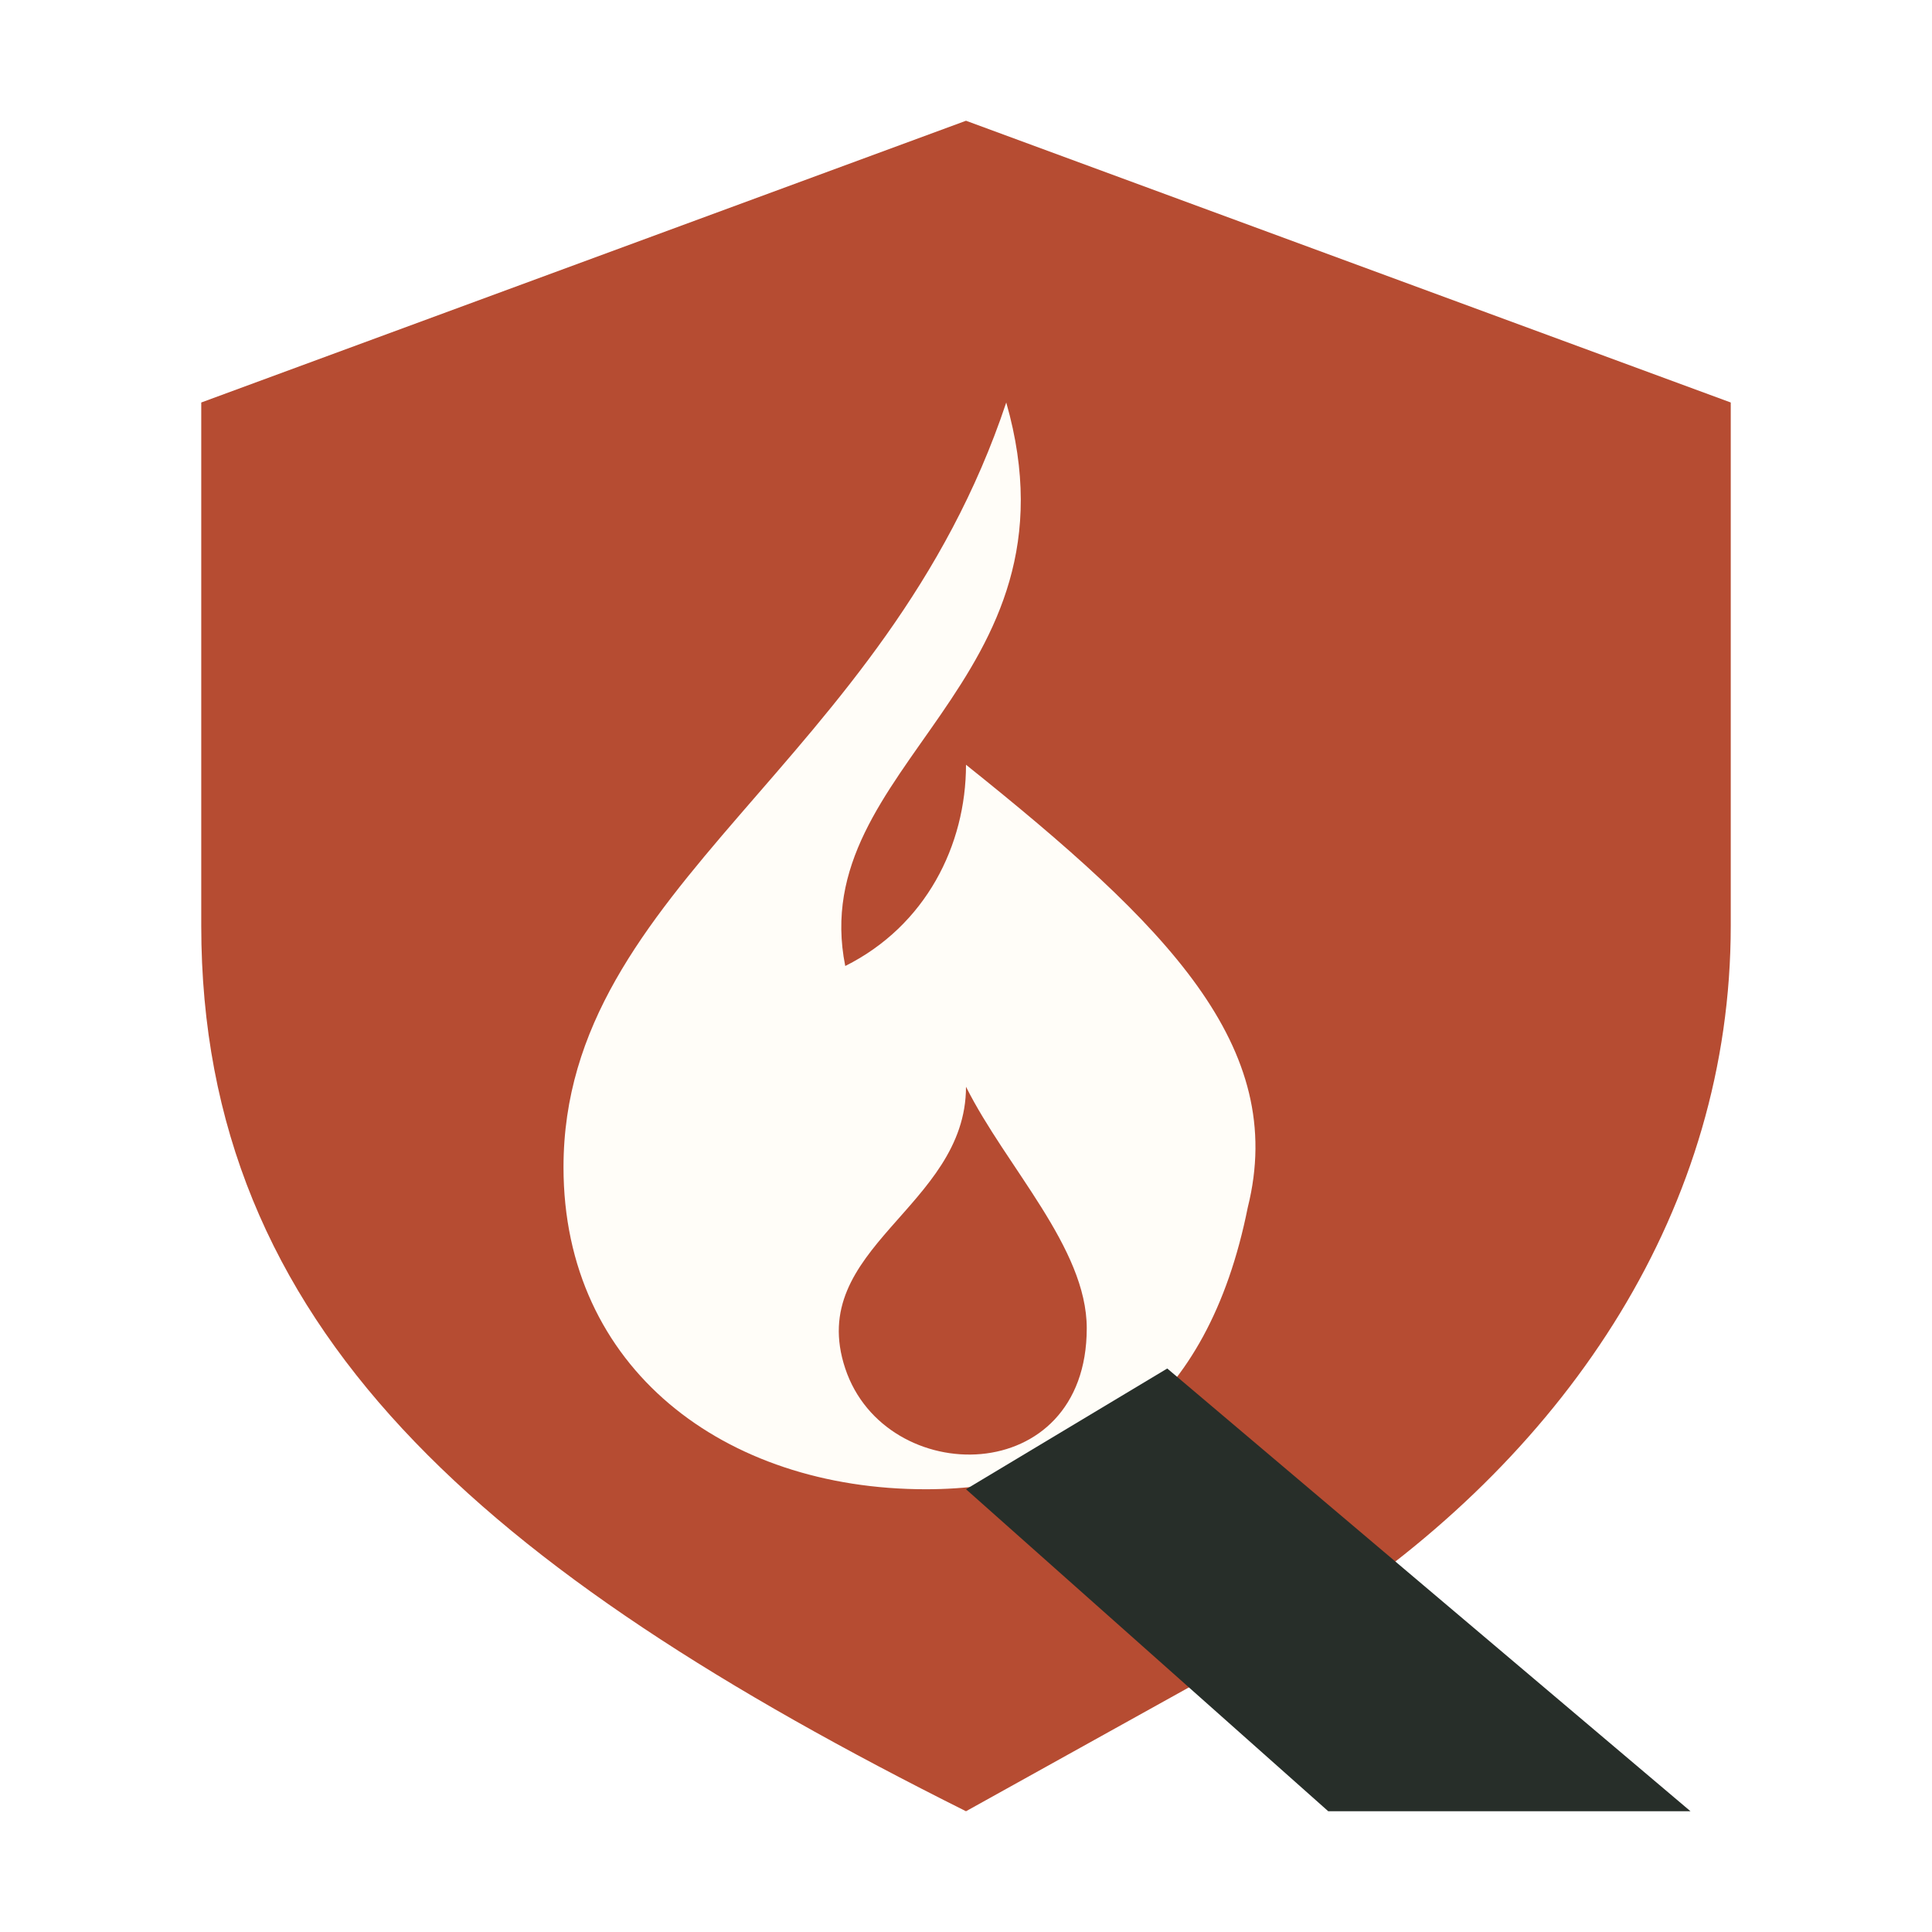
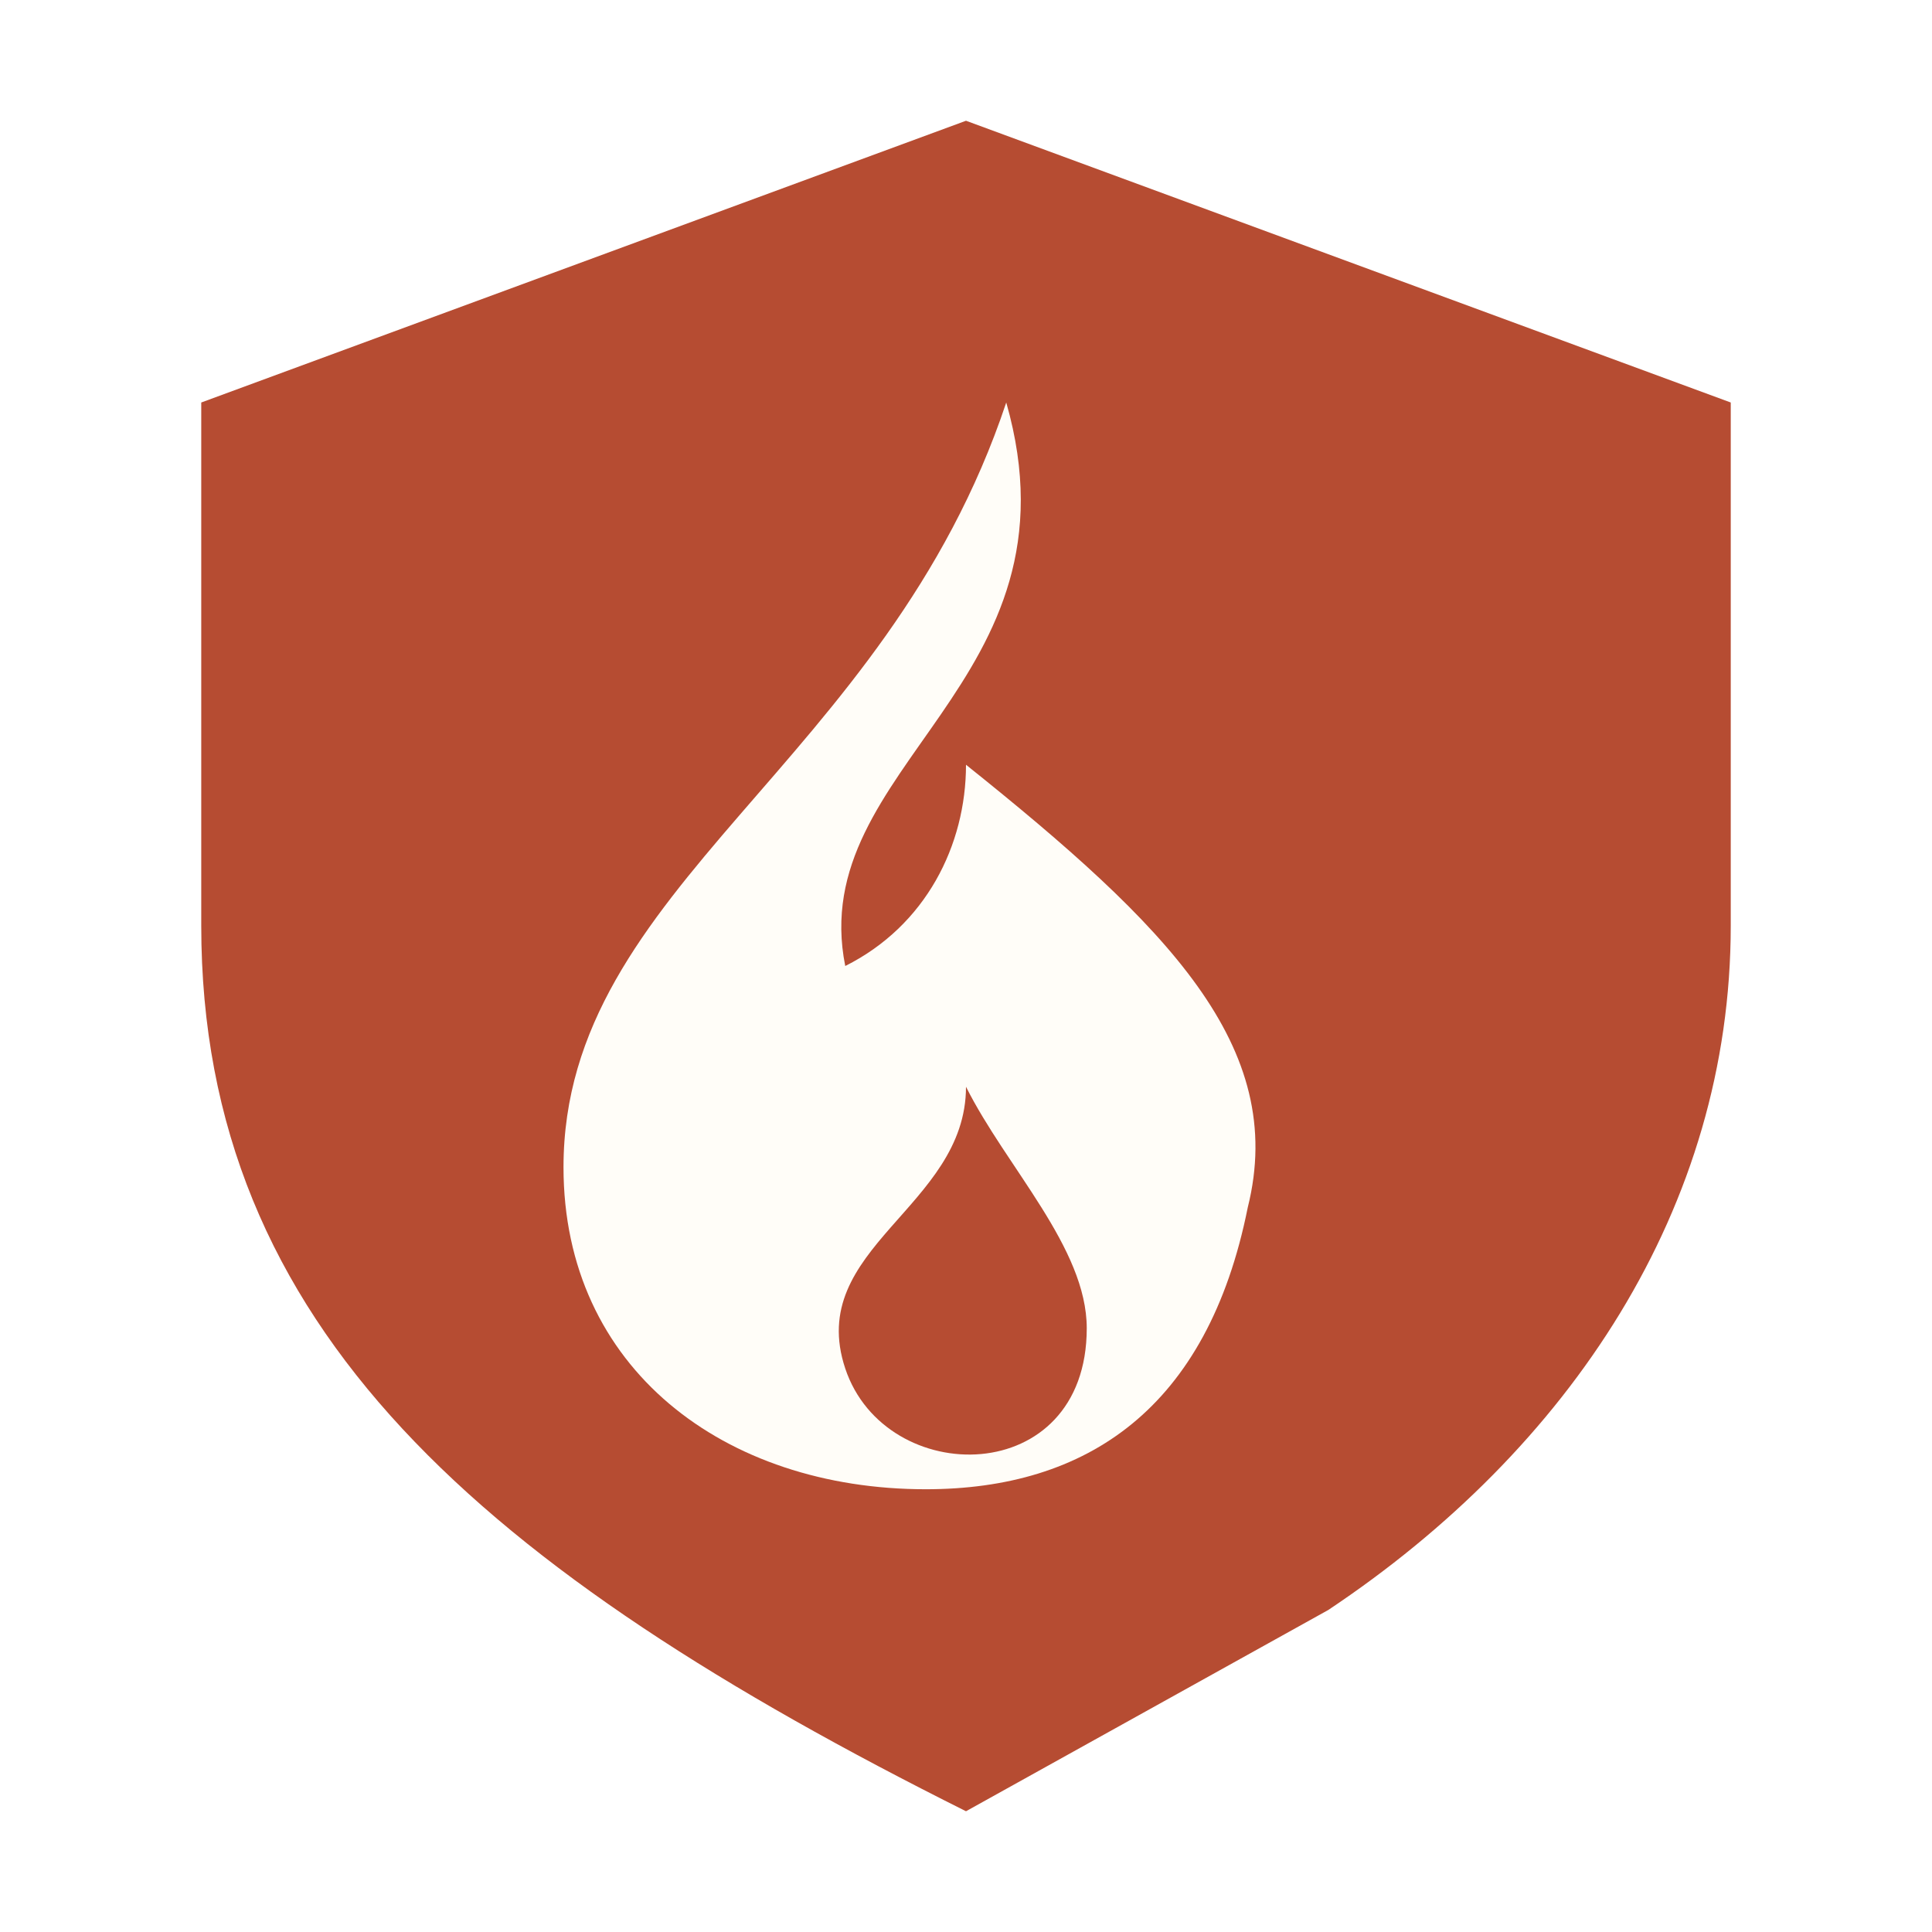
<svg xmlns="http://www.w3.org/2000/svg" viewBox="0 0 48 48">
  <path d="M24 3 43 10v13c0 7-4 13-10 17l-9 5C12 39 5 33 5 23V10Z" fill="#b64c32" />
  <path d="M25 10c2 7-5 9-4 14 2-1 3-3 3-5 5 4 8 7 7 11-1 5-4 7-8 7-5 0-9-3-9-8 0-7 8-10 11-19Z" fill="#fffdf8" />
  <path d="M24 27c0 3-4 4-3 7 1 3 6 3 6-1 0-2-2-4-3-6Z" fill="#b64c32" />
-   <path d="m29 34 13 11h-9l-9-8Z" fill="#272e29" />
</svg>
